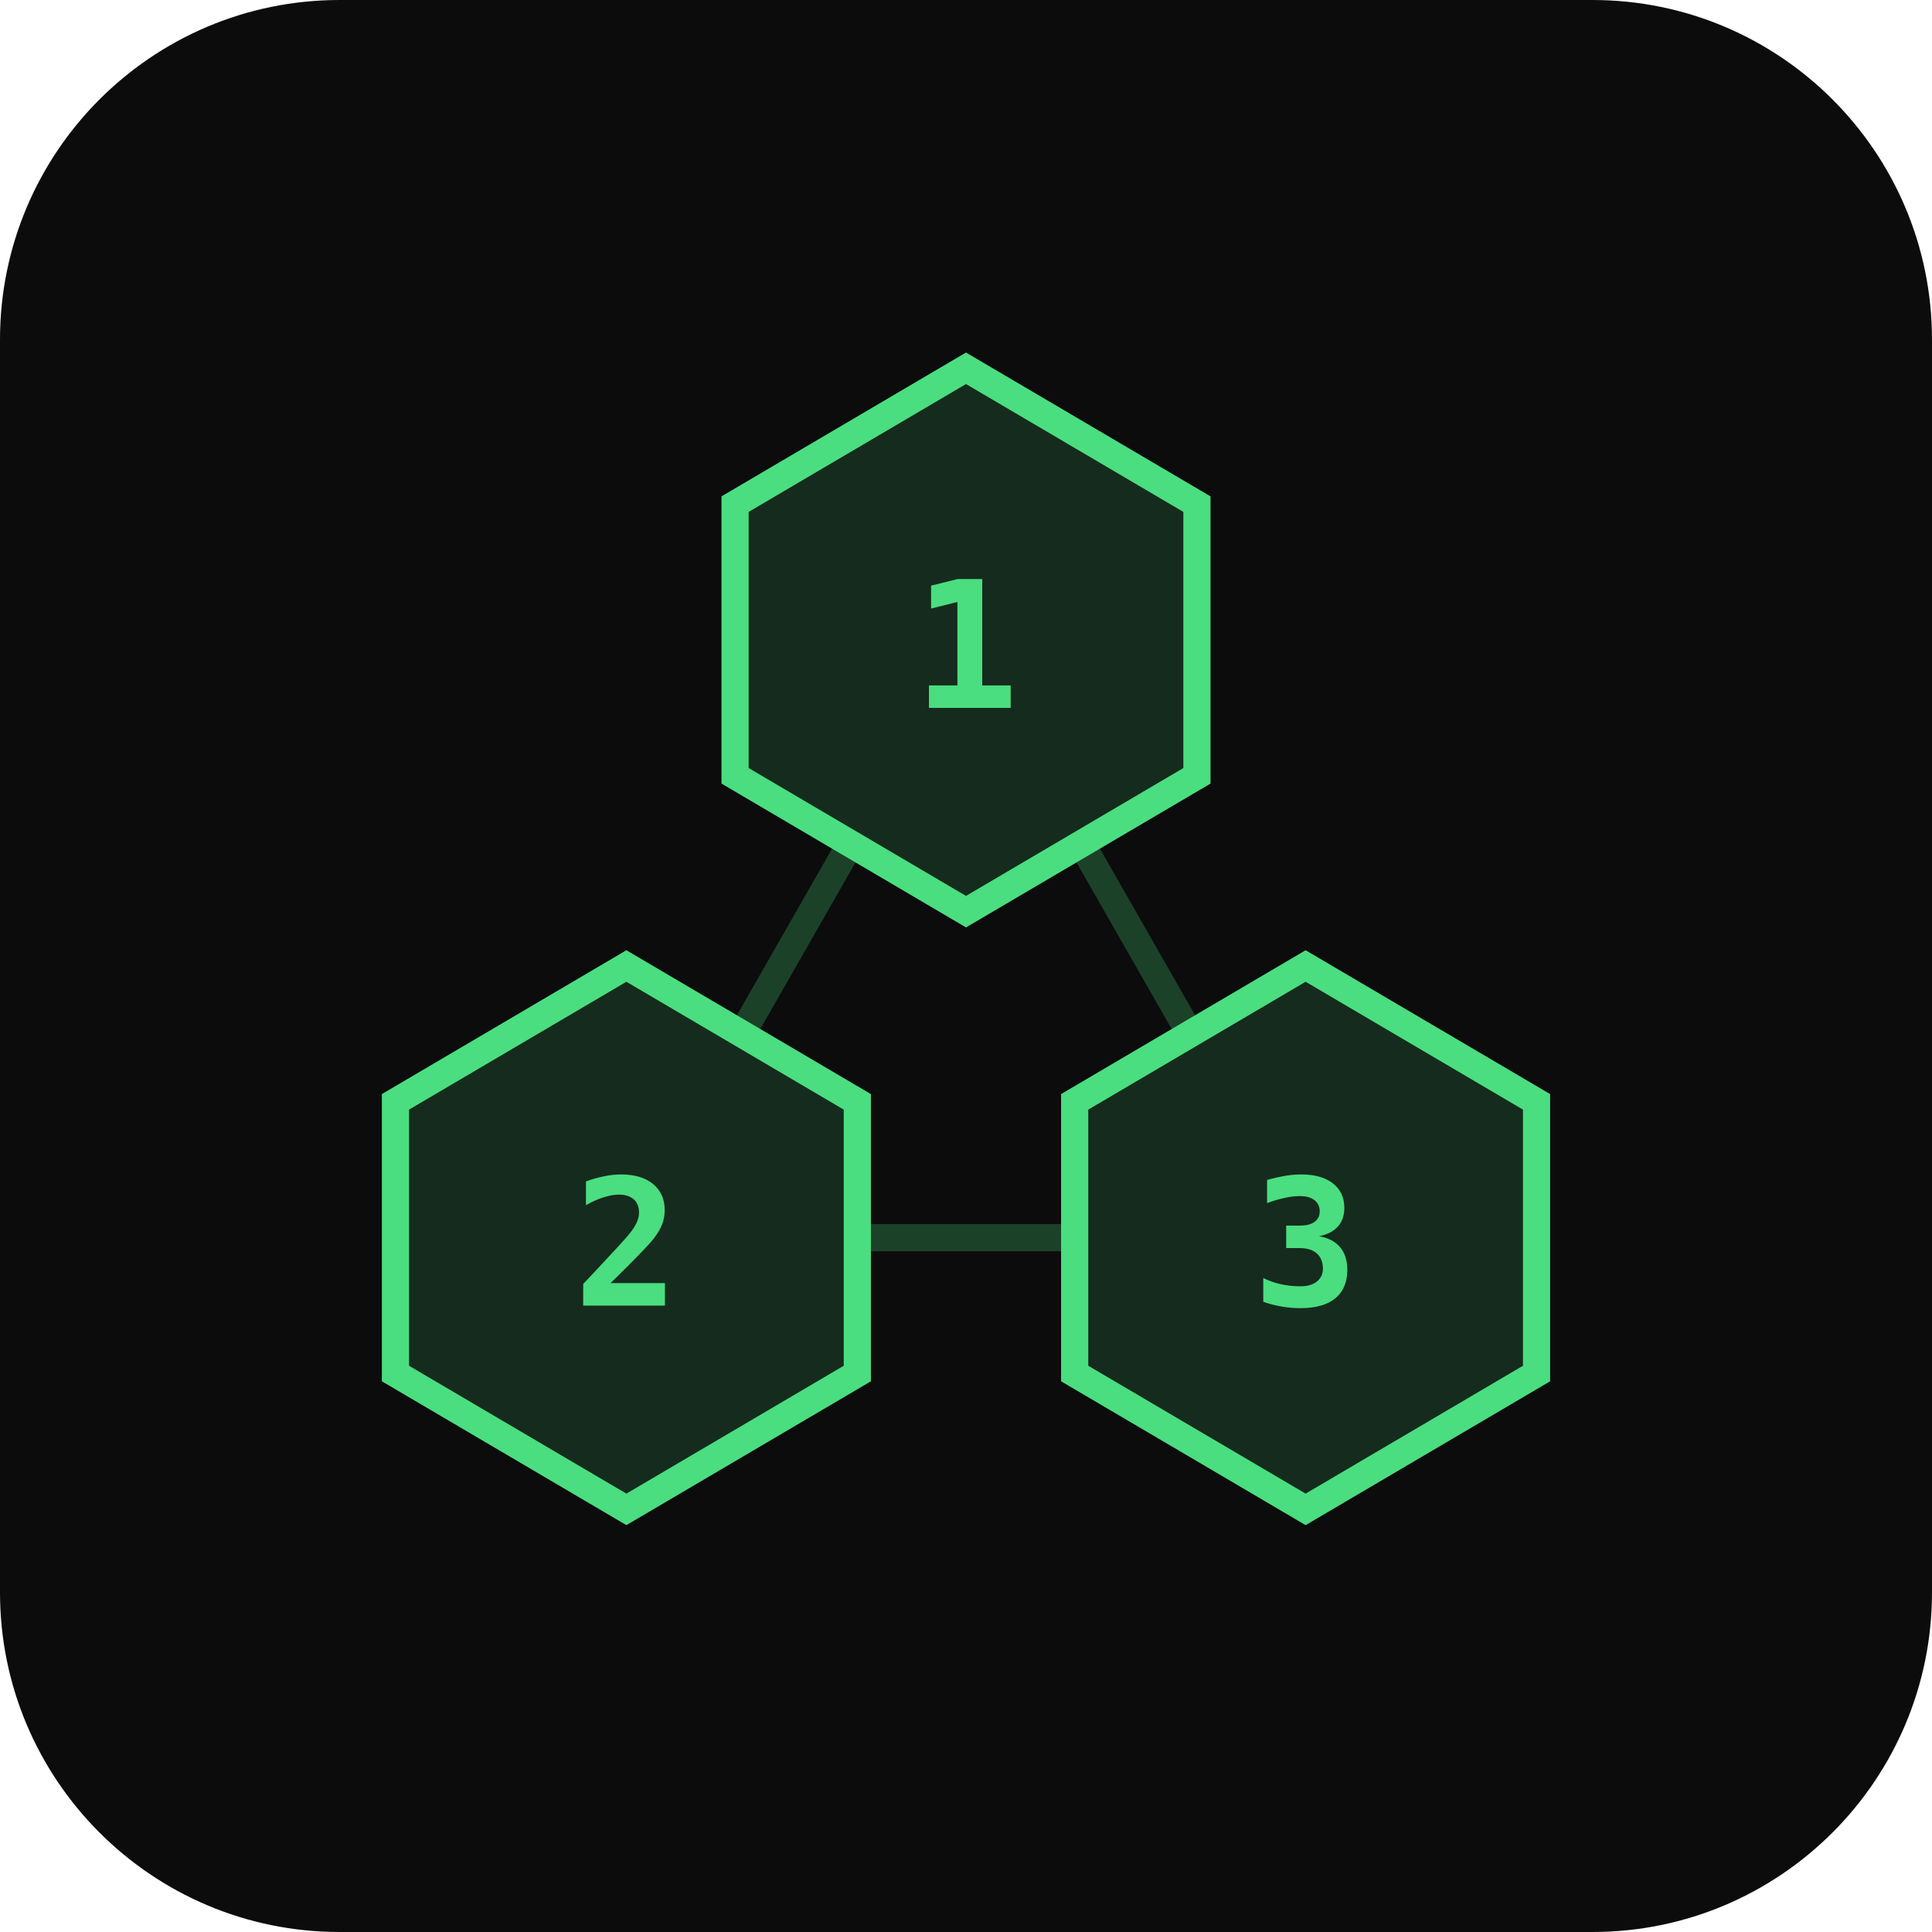
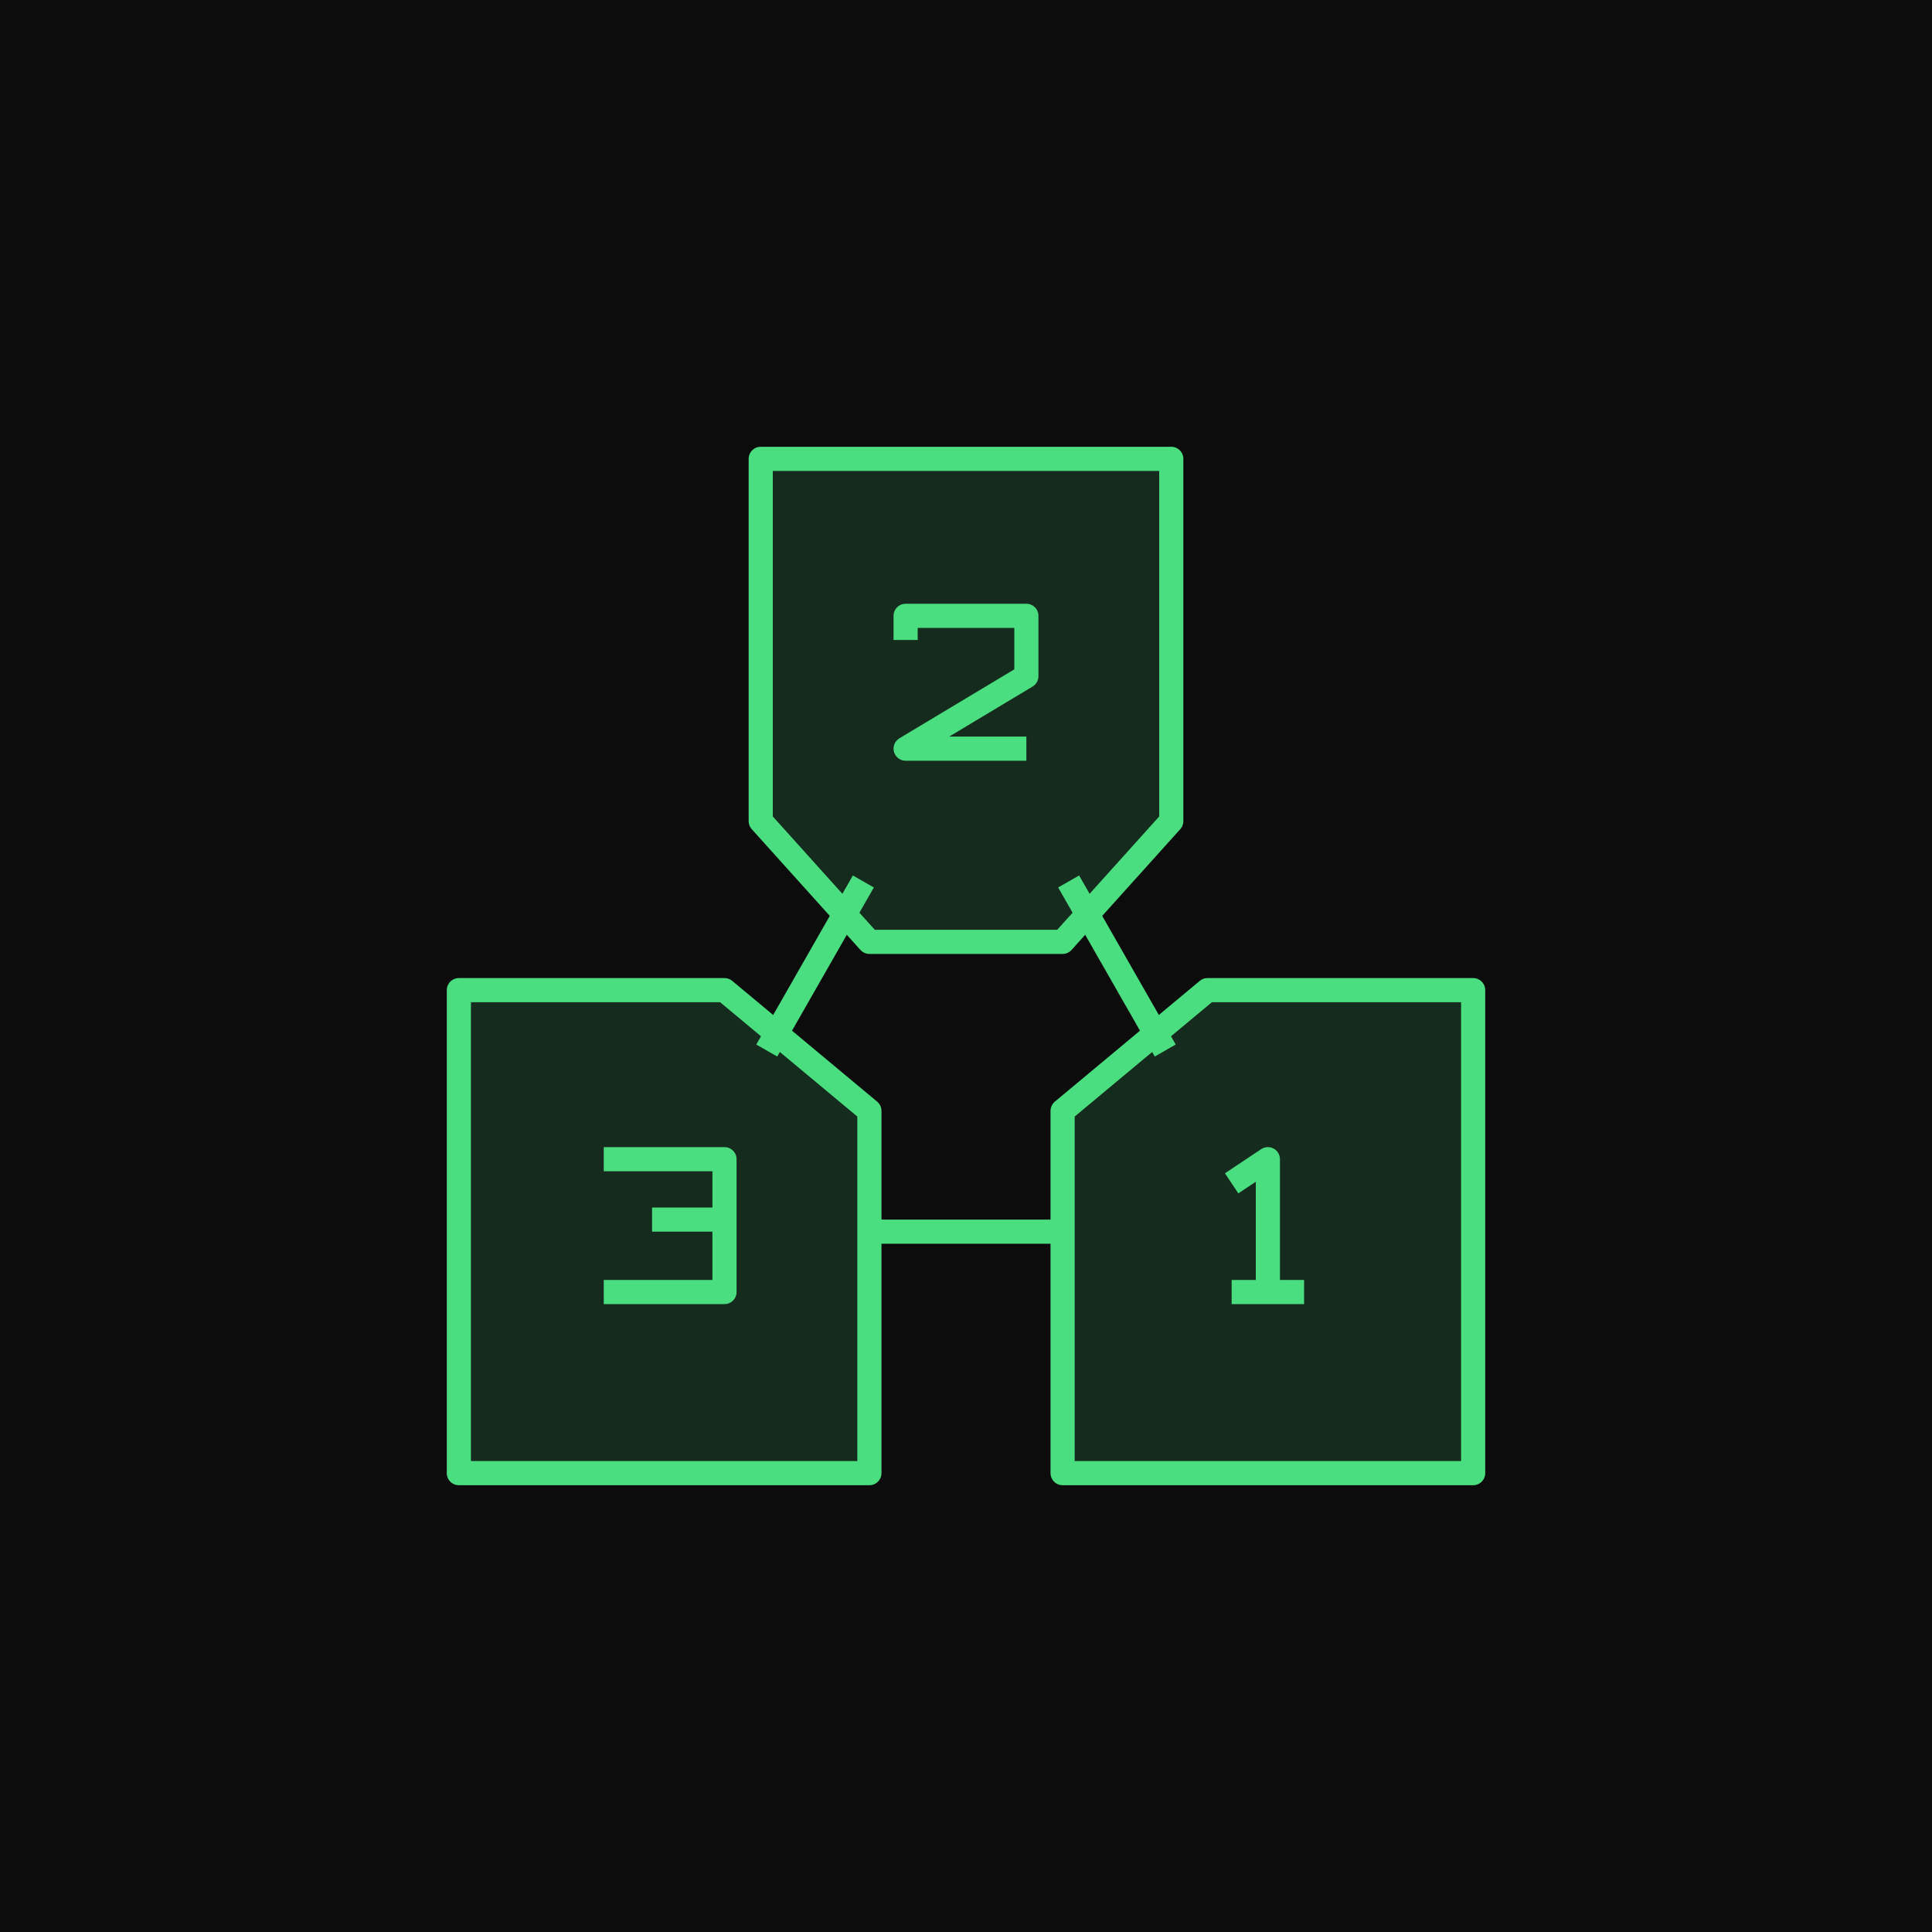
<svg xmlns="http://www.w3.org/2000/svg" width="1024" height="1024" viewBox="0 0 1024 1024">
-   <rect width="1024" height="1024" rx="180" fill="#0c0c0c" />
-   <g transform="translate(512,512) scale(7.2) translate(-60,-58)">
-     <line x1="51.5" y1="49" x2="43.5" y2="63" stroke="#4ade80" stroke-width="2" opacity="0.25" />
-     <line x1="76.5" y1="63" x2="68.5" y2="49" stroke="#4ade80" stroke-width="2" opacity="0.25" />
-     <line x1="52" y1="78" x2="68" y2="78" stroke="#4ade80" stroke-width="2" opacity="0.25" />
-     <polygon points="60,14 77,24 77,44 60,54 43,44 43,24" fill="#4ade8026" stroke="#4ade80" stroke-width="2" />
-     <polygon points="35,58 52,68 52,88 35,98 18,88 18,68" fill="#4ade8026" stroke="#4ade80" stroke-width="2" />
-     <polygon points="85,58 102,68 102,88 85,98 68,88 68,68" fill="#4ade8026" stroke="#4ade80" stroke-width="2" />
-     <text x="60" y="39" text-anchor="middle" fill="#4ade80" font-size="13" font-weight="700" font-family="monospace">1</text>
-     <text x="35" y="83" text-anchor="middle" fill="#4ade80" font-size="13" font-weight="700" font-family="monospace">2</text>
-     <text x="85" y="83" text-anchor="middle" fill="#4ade80" font-size="13" font-weight="700" font-family="monospace">3</text>
+   <rect width="1024" height="1024" fill="#0c0c0c" />
+   <g transform="translate(512 512) scale(6.4) translate(-60 -56)" stroke="#4ade80" stroke-width="2" stroke-linejoin="round">
+     <path d="M51.5 49L43.5 63M76.5 63L68.5 49M52 78H68" fill="none" />
+     <path d="M43 14H77V44L68 54H52L43 44Z" fill="#4ade8026" />
+     <path d="M18 58H40L52 68V98H18Z" fill="#4ade8026" />
+     <path d="M80 58H102V98H68V68Z" fill="#4ade8026" />
+     <path d="M55 29V27H65V32L55 38H65M30 72H40V83H30M34 77H40M82 74L85 72V83M82 83H88" fill="none" />
  </g>
</svg>
